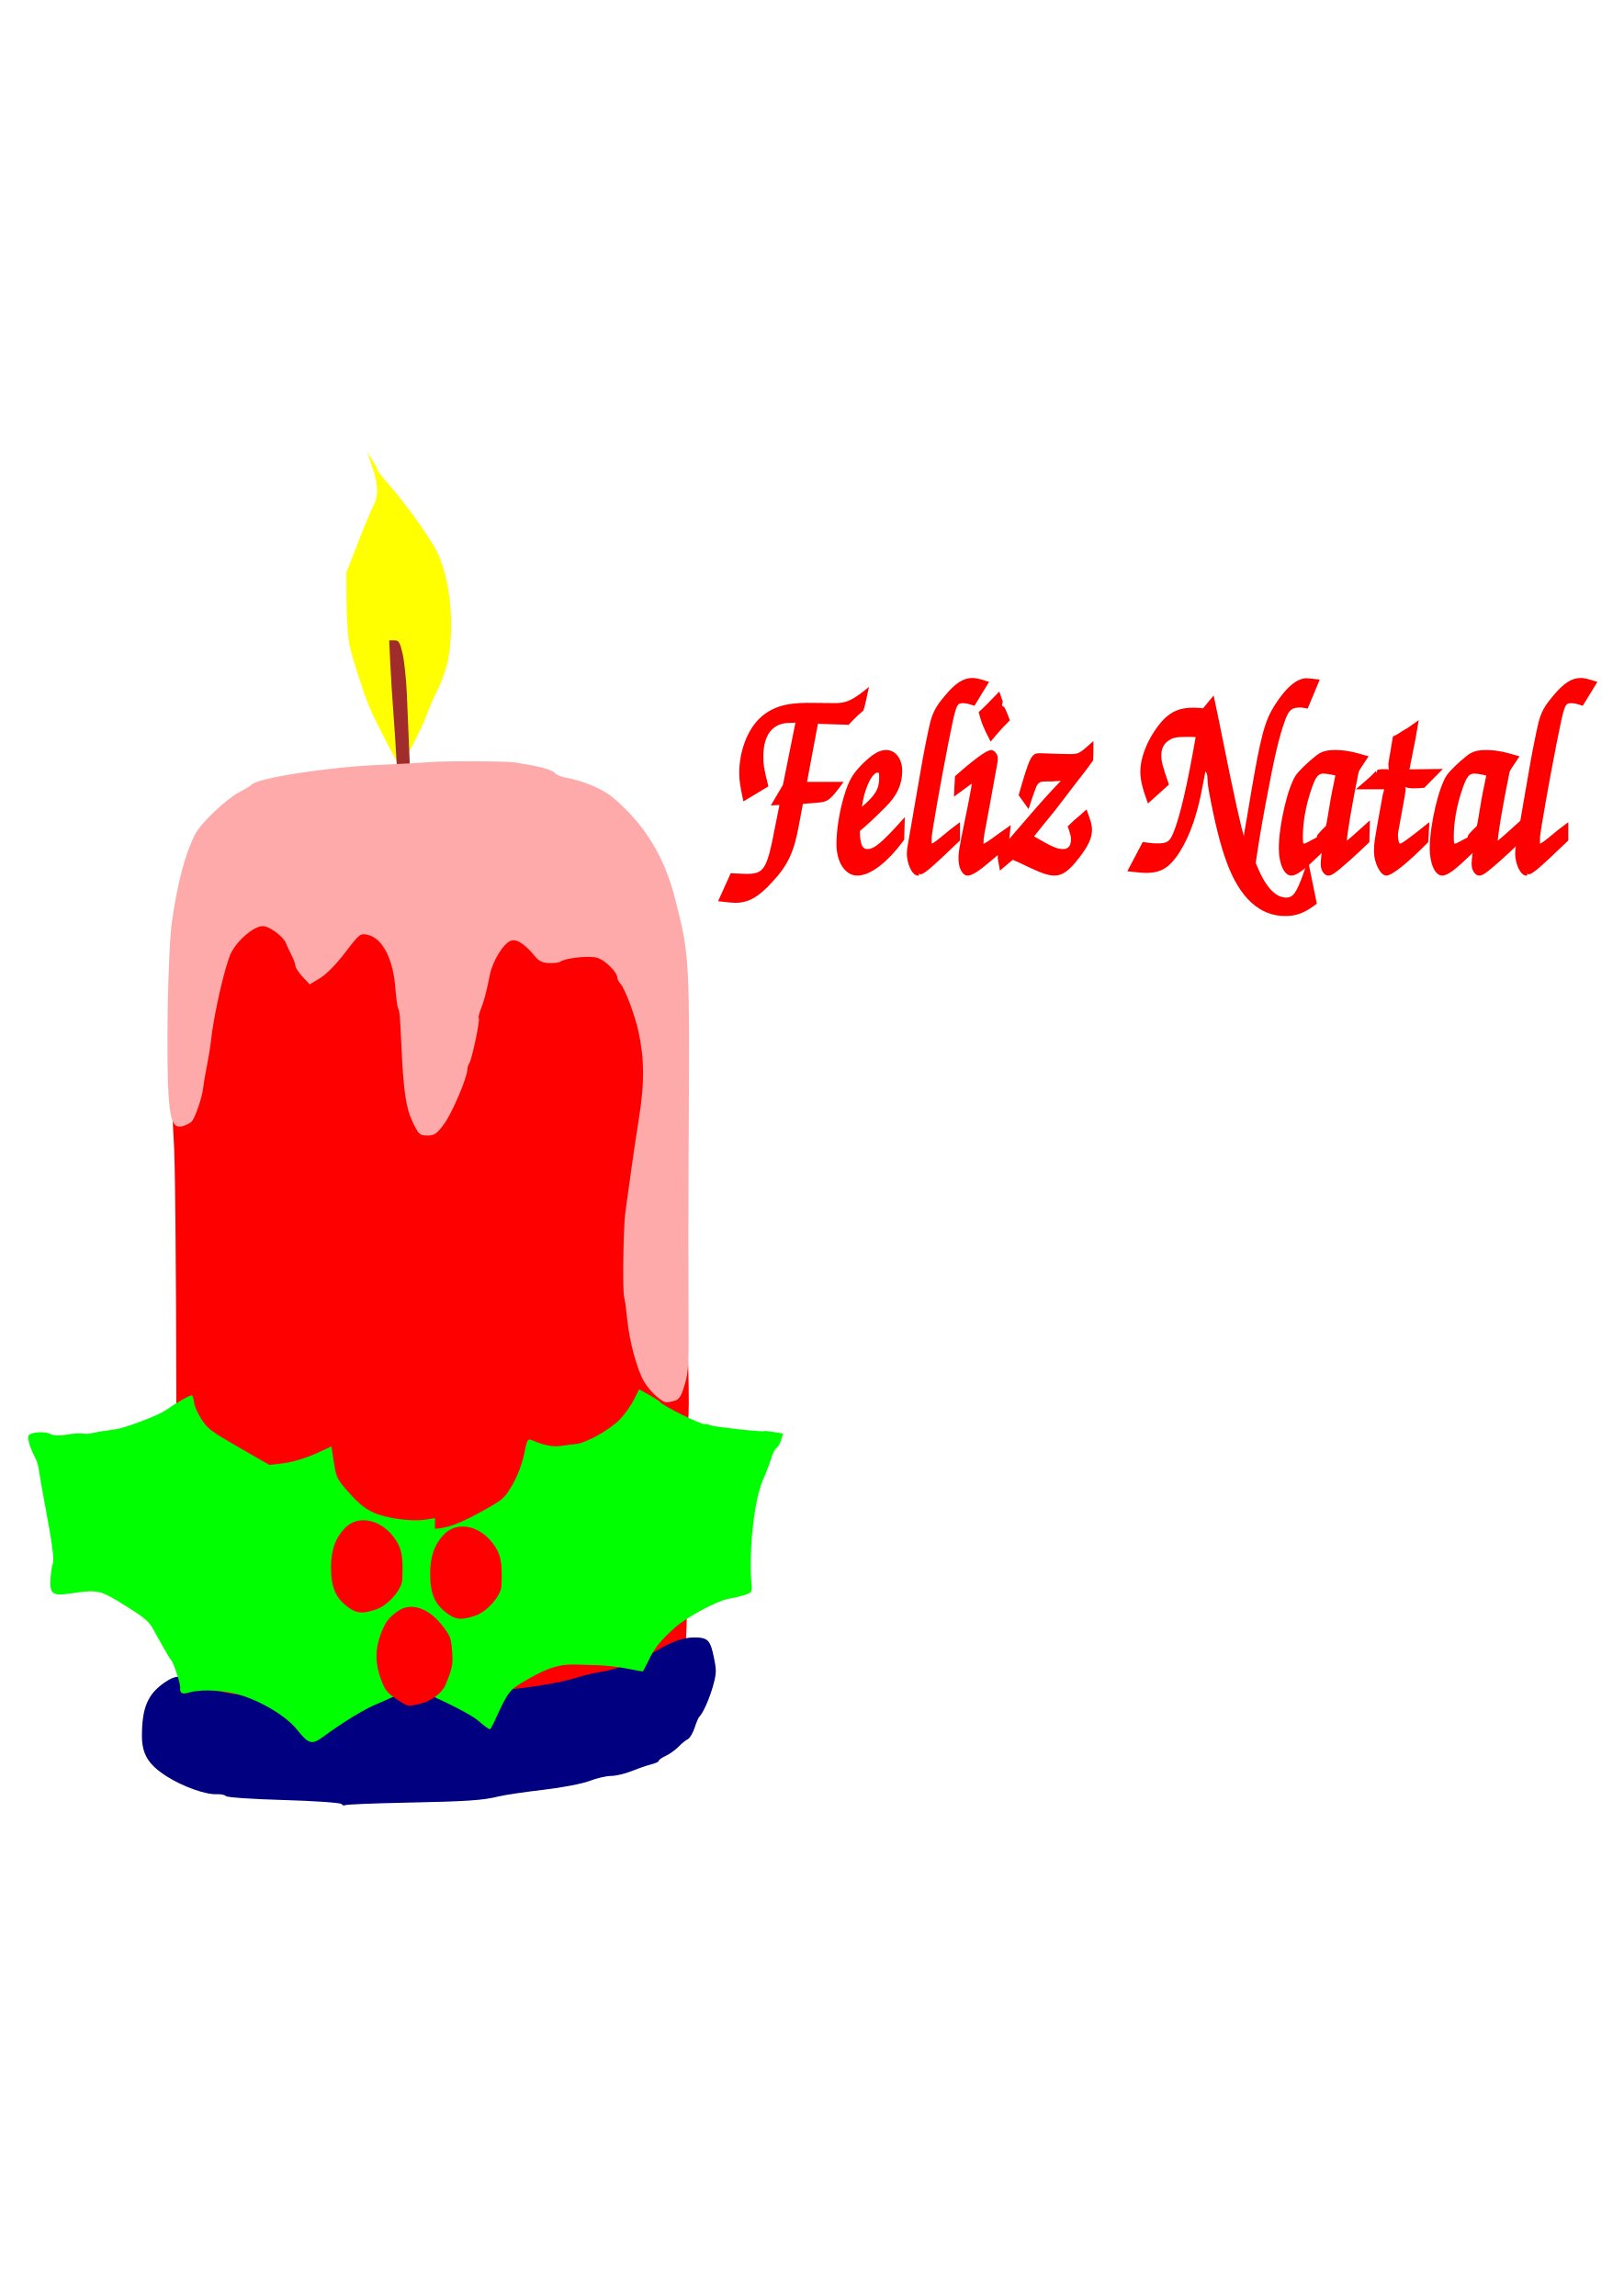
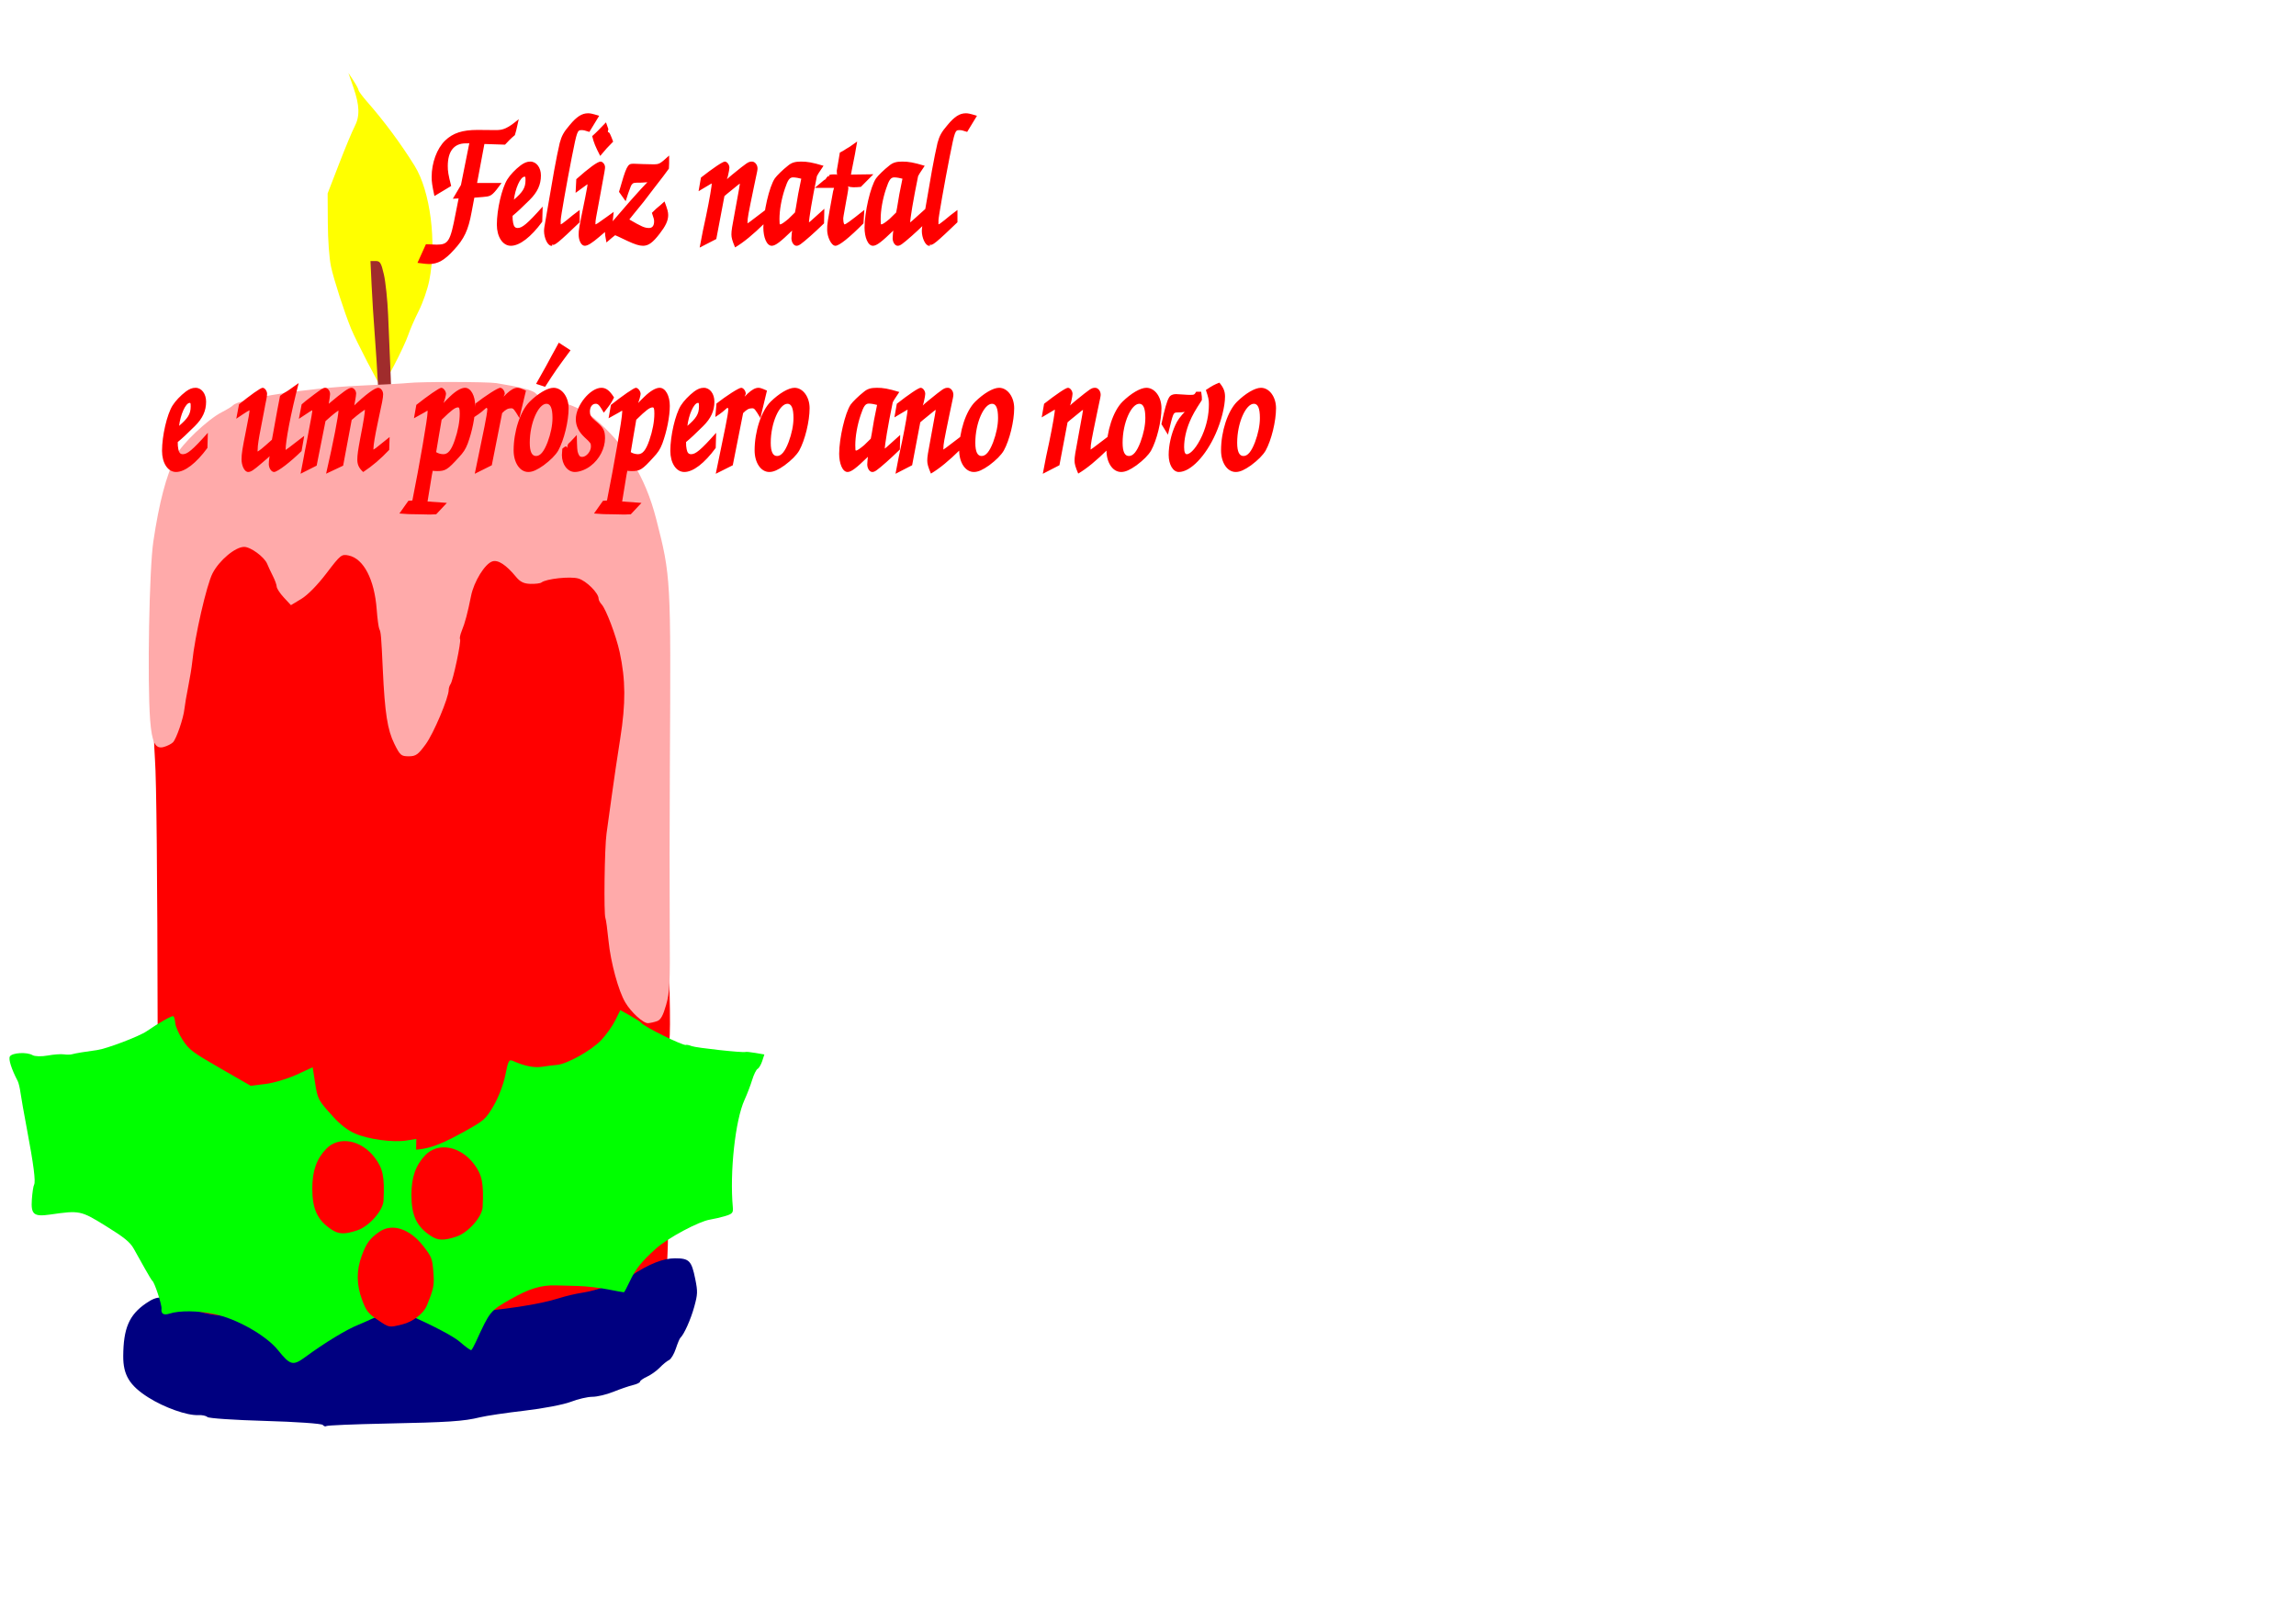
- <svg xmlns="http://www.w3.org/2000/svg" version="1.1" id="svg2" height="1052.362" width="744.094">
+ <svg xmlns="http://www.w3.org/2000/svg" version="1.1" id="svg2" height="744.094" width="1052.362">
  <defs id="defs4">
    </defs>
-   <g id="layer1">
-     <g id="g2996" transform="matrix(0.5328863,0,0,0.5328863,305.2549,450.8904)">
+   <g id="layer1" transform="translate(0,-308.2677)">
+     <g id="g2996" transform="matrix(0.5328863,0,0,0.5328863,296.6992,585.283)">
      <path id="path3050" d="m -131.993,680.138 c 16.514,-1.311 34.659,-3.454 40.321,-4.764 5.662,-1.31 13.769,-2.88 18.016,-3.489 4.247,-0.609 8.879,-1.671 10.295,-2.359 1.416,-0.688 4.504,-1.626 6.863,-2.084 8.692,-1.687 25.465,-9.707 32.786,-15.677 10.429,-8.504 27.774,-30.59 33.129,-42.183 7.492,-16.222 9.374,-46.159 8.718,-138.746 -0.309,-43.704 0.048,-86.114 0.793,-94.245 1.314,-14.336 0.417,-51.918 -3.284,-137.607 C 14.661,216.233 13.493,161.863 13.048,118.159 11.988,13.946 9.594,-34.442 4.494,-54.75 c -2.128,-8.472 -4.854,-20.056 -6.059,-25.744 -1.205,-5.687 -2.862,-10.341 -3.683,-10.341 -0.821,0 -1.493,-1.318 -1.493,-2.928 0,-1.61 -1.524,-4.679 -3.388,-6.818 -1.863,-2.14 -3.893,-5.965 -4.511,-8.501 -1.836,-7.538 -18.108,-30.813 -26.417,-37.787 -13.218,-11.094 -29.66,-21.452 -38.605,-24.32 -4.718,-1.513 -11.281,-4.048 -14.584,-5.633 -14.151,-6.791 -48.999,-9.445 -68.372,-5.206 -4.389,0.96 -18.018,2.229 -30.286,2.82 -12.268,0.59 -24.622,1.525 -27.453,2.077 -12.171,2.372 -66.352,7.882 -78.926,8.026 -7.549,0.087 -17.201,1.002 -21.447,2.033 -4.247,1.032 -13.714,3.313 -21.04,5.069 -7.325,1.756 -14.274,4.155 -15.442,5.33 -1.168,1.175 -5.212,3.377 -8.986,4.892 -8.112,3.256 -21.447,12.72 -21.447,15.221 0,0.965 -2.674,3.757 -5.943,6.204 -3.268,2.447 -7.009,7.687 -8.313,11.644 -1.304,3.958 -3.699,8.594 -5.323,10.303 -8.907,9.372 -17.875,49.678 -18.201,81.797 -0.657,64.857 0.207,136 1.943,159.994 1.285,17.757 2.086,98.417 2.302,231.869 0.328,202.483 0.371,204.842 4.086,223.889 3.008,15.423 5.251,21.698 11.281,31.567 4.139,6.774 9.238,13.787 11.33,15.583 2.092,1.796 5.451,4.821 7.465,6.723 2.014,1.902 8.681,6.74 14.815,10.753 6.134,4.013 12.311,8.49 13.726,9.95 8.427,8.691 42.293,16.908 78.068,18.943 23.53,1.338 120.561,-0.309 148.416,-2.519 z" style="fill:#ff0000" />
      <path id="path3046" d="m -225.361,704.404 c 54.623,-1.111 67.4,-1.959 81.463,-5.411 5.27,-1.293 22.517,-3.852 38.327,-5.686 15.97,-1.852 33.666,-5.245 39.817,-7.633 6.089,-2.365 14.415,-4.299 18.501,-4.299 4.086,0 12.213,-1.935 18.06,-4.3 5.847,-2.365 13.397,-4.957 16.777,-5.759 3.38,-0.803 6.146,-2.142 6.146,-2.977 0,-0.834 2.744,-2.773 6.098,-4.309 3.354,-1.535 8.254,-5.04 10.888,-7.787 2.635,-2.748 6.198,-5.647 7.918,-6.443 1.72,-0.796 4.356,-5.183 5.858,-9.749 1.502,-4.566 3.268,-8.798 3.925,-9.405 3.183,-2.938 8.912,-15.721 11.898,-26.548 3.012,-10.918 3.099,-13.162 0.933,-23.892 -3.213,-15.92 -5.172,-17.933 -17.448,-17.933 -10.17,0 -22.051,4.718 -37.91,15.056 -8.321,5.424 -29.457,12.72 -42.44,14.651 -5.137,0.764 -13.761,2.805 -19.163,4.535 -34.729,11.123 -120.142,17.892 -221.492,17.555 -64.296,-0.214 -84.09,-2.351 -101.043,-10.907 -17.859,-9.013 -22.604,-9.312 -33.098,-2.08 -14.364,9.897 -19.288,21.371 -19.434,45.283 -0.099,16.174 5.394,25.273 21.403,35.454 13.854,8.81 33.647,15.827 43.124,15.287 3.244,-0.185 6.772,0.566 7.84,1.668 1.068,1.102 23.469,2.611 49.78,3.352 26.327,0.742 48.583,2.29 49.494,3.444 0.911,1.153 2.306,1.588 3.1,0.966 0.795,-0.622 23.6,-1.581 50.678,-2.132 z" style="fill:#000080" />
      <path id="path3042" d="m -217.968,-205.34 c 5.313,-10.109 10.863,-22.024 12.332,-26.477 1.47,-4.453 5.537,-13.766 9.037,-20.694 3.501,-6.929 7.558,-18.587 9.017,-25.906 6.577,-33.013 0.985,-77.011 -12.557,-98.798 -11.884,-19.12 -26.229,-38.469 -40.882,-55.144 -4.011,-4.564 -7.32,-9.03 -7.354,-9.925 -0.034,-0.895 -2.015,-4.605 -4.402,-8.244 l -4.339,-6.617 4.402,12.745 c 5.311,15.379 5.551,24.752 0.859,33.573 -1.936,3.639 -7.931,18.031 -13.321,31.981 l -9.802,25.364 0.158,25.364 c 0.092,14.868 1.228,30.385 2.744,37.495 2.355,11.047 11.49,39.322 17.226,53.319 4.343,10.599 24.829,50.149 26.027,50.246 0.658,0.054 5.543,-8.174 10.856,-18.283 z" style="fill:#ffff00" />
      <path id="path3038" d="m -219.873,-125.53 c 1.3,0 1.508,-9.578 0.683,-31.43 -1.14,-30.181 -1.574,-40.803 -3.756,-92.084 -0.542,-12.737 -2.181,-28.37 -3.642,-34.738 -2.308,-10.06 -3.239,-11.579 -7.096,-11.579 l -4.439,0 0.95,20.402 c 0.523,11.221 1.73,30.327 2.682,42.458 0.953,12.131 2.261,32.477 2.908,45.214 0.647,12.737 1.449,23.719 1.784,24.404 0.334,0.685 0.713,6.144 0.842,12.132 0.43,20.005 1.802,27.851 4.631,26.477 1.42,-0.69 3.424,-1.255 4.452,-1.255 z" style="fill:#a02c2c" />
      <path id="path3034" d="m 8.438,358.301 c 3.089,-1.118 5.111,-4.756 7.695,-13.851 3.196,-11.248 3.471,-17.102 3.129,-66.387 -0.207,-29.728 -0.151,-92.562 0.124,-139.632 0.943,-161.524 0.885,-162.583 -11.726,-211.826 -9.357,-36.536 -26.295,-63.969 -53.759,-87.067 -8.386,-7.053 -25.947,-14.397 -40.244,-16.832 -3.833,-0.653 -8.169,-2.553 -9.636,-4.224 -2.383,-2.714 -13.031,-5.492 -33.917,-8.85 -7.564,-1.216 -65.864,-1.3 -75.782,-0.108 -3.354,0.403 -22.169,1.436 -41.811,2.296 -43.807,1.918 -103.491,11.178 -108.837,16.886 -0.983,1.05 -5.316,3.706 -9.628,5.903 -12.218,6.224 -34.564,27.456 -39.469,37.502 -8.489,17.383 -14.417,39.845 -19.469,73.764 -3.535,23.738 -5.274,119.791 -2.772,153.145 1.475,19.661 4.416,25.557 11.738,23.534 3.051,-0.843 6.635,-2.668 7.963,-4.056 2.967,-3.099 9.003,-20.749 9.819,-28.707 0.33,-3.218 1.797,-11.833 3.261,-19.143 1.464,-7.31 3.015,-16.839 3.447,-21.174 2.186,-21.945 12.372,-66.402 17.474,-76.265 5.799,-11.213 19.54,-22.711 27.172,-22.739 5.56,-0.02 17.402,8.683 19.798,14.549 1.012,2.477 3.243,7.25 4.958,10.606 1.715,3.356 3.175,7.41 3.244,9.009 0.069,1.598 2.855,5.841 6.191,9.428 l 6.066,6.521 8.943,-5.395 c 5.469,-3.299 13.868,-11.859 21.617,-22.032 12.157,-15.959 12.936,-16.581 19.108,-15.286 12.85,2.696 22.15,20.586 24.083,46.329 0.595,7.923 1.608,15.506 2.251,16.851 1.426,2.983 1.63,5.352 3.027,35.181 1.742,37.213 3.992,51.627 9.927,63.623 4.885,9.872 5.838,10.698 12.342,10.698 6.117,0 8.048,-1.368 14.61,-10.348 6.823,-9.338 19.79,-40.023 19.79,-46.832 0,-1.5 0.708,-3.69 1.573,-4.867 2.144,-2.916 9.388,-37.141 8.189,-38.691 -0.528,-0.682 0.126,-3.886 1.453,-7.118 2.812,-6.851 5.043,-15.225 7.988,-29.993 2.472,-12.393 11.887,-27.668 18.345,-29.764 4.884,-1.585 11.867,2.981 20.37,13.32 3.562,4.331 6.74,5.866 12.445,6.014 4.214,0.109 8.439,-0.422 9.388,-1.18 4.017,-3.209 24.809,-5.45 31.782,-3.425 6.854,1.991 17.384,12.474 17.384,17.306 0,1.182 1.173,3.408 2.607,4.947 3.78,4.055 12.496,27.087 15.507,40.976 5.171,23.854 5.311,43.998 0.515,74.267 -2.42,15.275 -5.697,37.401 -7.282,49.169 -1.585,11.767 -3.616,26.462 -4.515,32.656 -1.722,11.867 -2.471,69.564 -0.946,72.756 0.491,1.026 1.699,9.906 2.686,19.732 1.849,18.42 8.524,42.883 14.401,52.774 5.077,8.546 15.531,18.044 19.583,17.793 1.985,-0.123 5.495,-0.907 7.799,-1.74 z" style="fill:#ffaaaa" />
      <path id="path3032" d="m -417.871,605.558 c 0.386,-3.275 -6.049,-22.824 -7.867,-23.898 -0.436,-0.257 -3.31,-4.972 -6.386,-10.477 -3.077,-5.505 -7.402,-13.227 -9.611,-17.161 -3.186,-5.673 -8.132,-9.697 -23.914,-19.459 -21.688,-13.415 -22.512,-13.585 -47.98,-9.922 -14.12,2.031 -16.651,-0.053 -15.747,-12.966 0.411,-5.876 1.273,-11.572 1.913,-12.657 1.51,-2.555 -0.377,-17.231 -6.129,-47.689 -2.546,-13.481 -5.058,-27.716 -5.582,-31.635 -0.524,-3.919 -1.593,-8.352 -2.377,-9.852 -5.397,-10.34 -8.096,-18.833 -6.723,-21.157 1.929,-3.265 14.629,-3.984 19.511,-1.105 1.915,1.129 7.748,1.273 12.963,0.321 5.215,-0.953 11.501,-1.415 13.968,-1.027 2.468,0.388 5.686,0.334 7.153,-0.12 2.385,-0.738 11.52,-2.254 21.387,-3.55 8.076,-1.06 36.318,-11.789 42.683,-16.213 10.076,-7.005 21.759,-13.601 22.898,-12.928 0.687,0.406 1.458,3.143 1.715,6.083 0.256,2.94 3.149,9.457 6.428,14.482 5.401,8.277 8.43,10.555 32.194,24.206 l 26.233,15.07 12.749,-1.563 c 7.012,-0.859 19.005,-4.441 26.651,-7.958 l 13.902,-6.396 2.011,12.996 c 2.251,14.547 2.642,15.285 15.652,29.579 6.333,6.957 12.337,11.562 18.8,14.416 11.262,4.973 32.643,7.853 44.333,5.97 l 8.353,-1.345 -0.325,15.831 c -0.865,42.117 0.252,49.252 11.045,70.582 11.237,22.205 23.655,44.078 25.718,45.297 2.665,1.575 2.845,8.506 0.265,10.208 -1.14,0.752 -8.218,1.426 -15.73,1.499 -17.603,0.17 -46.835,5.606 -58.081,10.801 -4.839,2.235 -10.628,4.791 -12.865,5.679 -10.115,4.018 -28.755,15.349 -45.559,27.696 -10.566,7.763 -12.901,7.165 -23.514,-6.025 -10.125,-12.583 -35.61,-27.001 -54.717,-30.957 -14.426,-2.987 -29.895,-3.135 -38.536,-0.371 -5.079,1.625 -7.41,0.174 -6.884,-4.286 z" style="fill:#00ff00" />
      <path id="path3030" d="m -15.104,582.129 c 4.99,-10.678 10.101,-17.072 22.603,-28.278 10.065,-9.021 36.712,-23.31 46.323,-24.84 3.482,-0.554 9.454,-1.951 13.271,-3.104 6.012,-1.816 6.876,-2.804 6.457,-7.389 -2.775,-30.397 2.071,-74.978 10.052,-92.489 2.236,-4.905 5.209,-12.674 6.608,-17.264 1.399,-4.59 3.496,-8.832 4.66,-9.427 1.165,-0.594 2.946,-3.618 3.959,-6.72 l 1.842,-5.64 -7.635,-1.308 c -4.199,-0.72 -8.035,-1.105 -8.524,-0.855 -1.755,0.896 -42.577,-3.532 -46.361,-5.029 -2.128,-0.842 -4.321,-1.299 -4.875,-1.017 -2.15,1.097 -36.947,-16.084 -38.42,-18.971 -0.306,-0.601 -4.496,-3.313 -9.309,-6.027 l -8.752,-4.935 -4.399,8.867 c -2.42,4.877 -7.873,12.522 -12.118,16.989 -8.442,8.883 -29.42,20.593 -38.109,21.274 -2.999,0.235 -8.706,0.95 -12.683,1.589 -6.721,1.08 -15.246,-0.62 -24.876,-4.96 -3.625,-1.634 -4.258,-0.496 -6.735,12.113 -1.525,7.762 -5.968,19.394 -10.047,26.305 -7.086,12.004 -7.939,12.733 -27.501,23.5 -22.759,12.526 -33.516,15.533 -50.661,14.159 l -11.863,-0.95 0.139,6.396 c 0.452,20.826 -0.675,30.531 -5.231,45.038 -2.801,8.918 -5.754,17.001 -6.564,17.962 -0.809,0.962 -1.988,3.94 -2.619,6.618 -0.631,2.678 -4.192,10.092 -7.913,16.475 -3.721,6.383 -6.75,12.518 -6.73,13.633 0.02,1.115 -2.57,4.608 -5.756,7.762 -3.186,3.154 -5.778,6.54 -5.76,7.525 0.017,0.985 4.706,2.814 10.42,4.065 20.199,4.423 80.097,31.371 90.957,40.921 4.866,4.279 9.302,7.467 9.857,7.085 0.555,-0.383 2.259,-3.421 3.786,-6.752 12.359,-26.95 12.342,-26.929 29.793,-36.894 16.102,-9.194 26.427,-12.356 39.144,-11.986 3.276,0.095 11.752,0.32 18.835,0.499 7.084,0.179 18.759,1.5 25.946,2.936 7.187,1.435 13.382,2.555 13.767,2.489 0.385,-0.066 2.644,-4.281 5.02,-9.366 z" style="fill:#00ff00" />
      <path id="path3024" d="m -232.154,615.077 c -7.945,-5.372 -9.641,-7.549 -13.1,-16.817 -5.019,-13.448 -5.097,-25.578 -0.248,-38.585 3.923,-10.525 6.898,-14.537 14.951,-20.163 10.963,-7.659 26.133,-2.773 37.799,12.176 7.195,9.22 7.759,10.638 8.673,21.823 0.97,11.871 0.441,14.67 -5.545,29.351 -2.841,6.968 -12.07,14.061 -21.16,16.264 -11.698,2.835 -10.989,2.969 -21.37,-4.049 z" style="fill:#ff0000" />
      <path id="path3020" d="m -164.213,543.608 c 10.119,-3.349 22.155,-16.951 22.571,-25.508 1.003,-20.621 -0.464,-27.768 -7.62,-37.115 -11.754,-15.354 -30.844,-18.76 -41.693,-7.439 -8.344,8.707 -11.948,19.011 -11.948,34.155 0,17.739 4.472,27.256 16.554,35.232 6.263,4.135 11.225,4.286 22.135,0.675 z" style="fill:#ff0000" />
      <path id="path3056" d="m -249.478,538.215 c 10.119,-3.349 22.155,-16.951 22.571,-25.508 1.003,-20.621 -0.464,-27.768 -7.62,-37.115 -11.754,-15.354 -30.844,-18.76 -41.693,-7.439 -8.344,8.707 -11.948,19.011 -11.948,34.155 0,17.739 4.472,27.256 16.554,35.232 6.263,4.135 11.225,4.286 22.135,0.675 z" style="fill:#ff0000" />
    </g>
-     <text xml:space="preserve" style="font-size:107.353px;font-style:italic;font-variant:normal;font-weight:bold;font-stretch:normal;line-height:125%;letter-spacing:0px;word-spacing:0px;fill:#ff0000;fill-opacity:1;stroke:none;font-family:URW Chancery L;-inkscape-font-specification:URW Chancery L Bold Italic" x="374.099" y="347.031" id="text3090" transform="scale(0.8682037,1.151803)">
-       <tspan id="tspan3092" x="374.099" y="347.031">Feliz Natal</tspan>
+     <text xml:space="preserve" style="font-size:72px;font-style:italic;font-variant:normal;font-weight:bold;font-stretch:normal;line-height:125%;letter-spacing:0px;word-spacing:0px;fill:#ff0000;fill-opacity:1;stroke:none;font-family:URW Chancery L;-inkscape-font-specification:URW Chancery L Bold Italic;text-anchor:middle;text-align:center" x="708.559" y="364.494" id="text3090" transform="scale(0.8682037,1.151803)">
+       <tspan id="tspan3092" x="412.813" y="364.494">Feliz natal</tspan>
+       <tspan x="412.813" y="454.494" id="tspan3032">e um próspero ano novo</tspan>
    </text>
  </g>
</svg>
